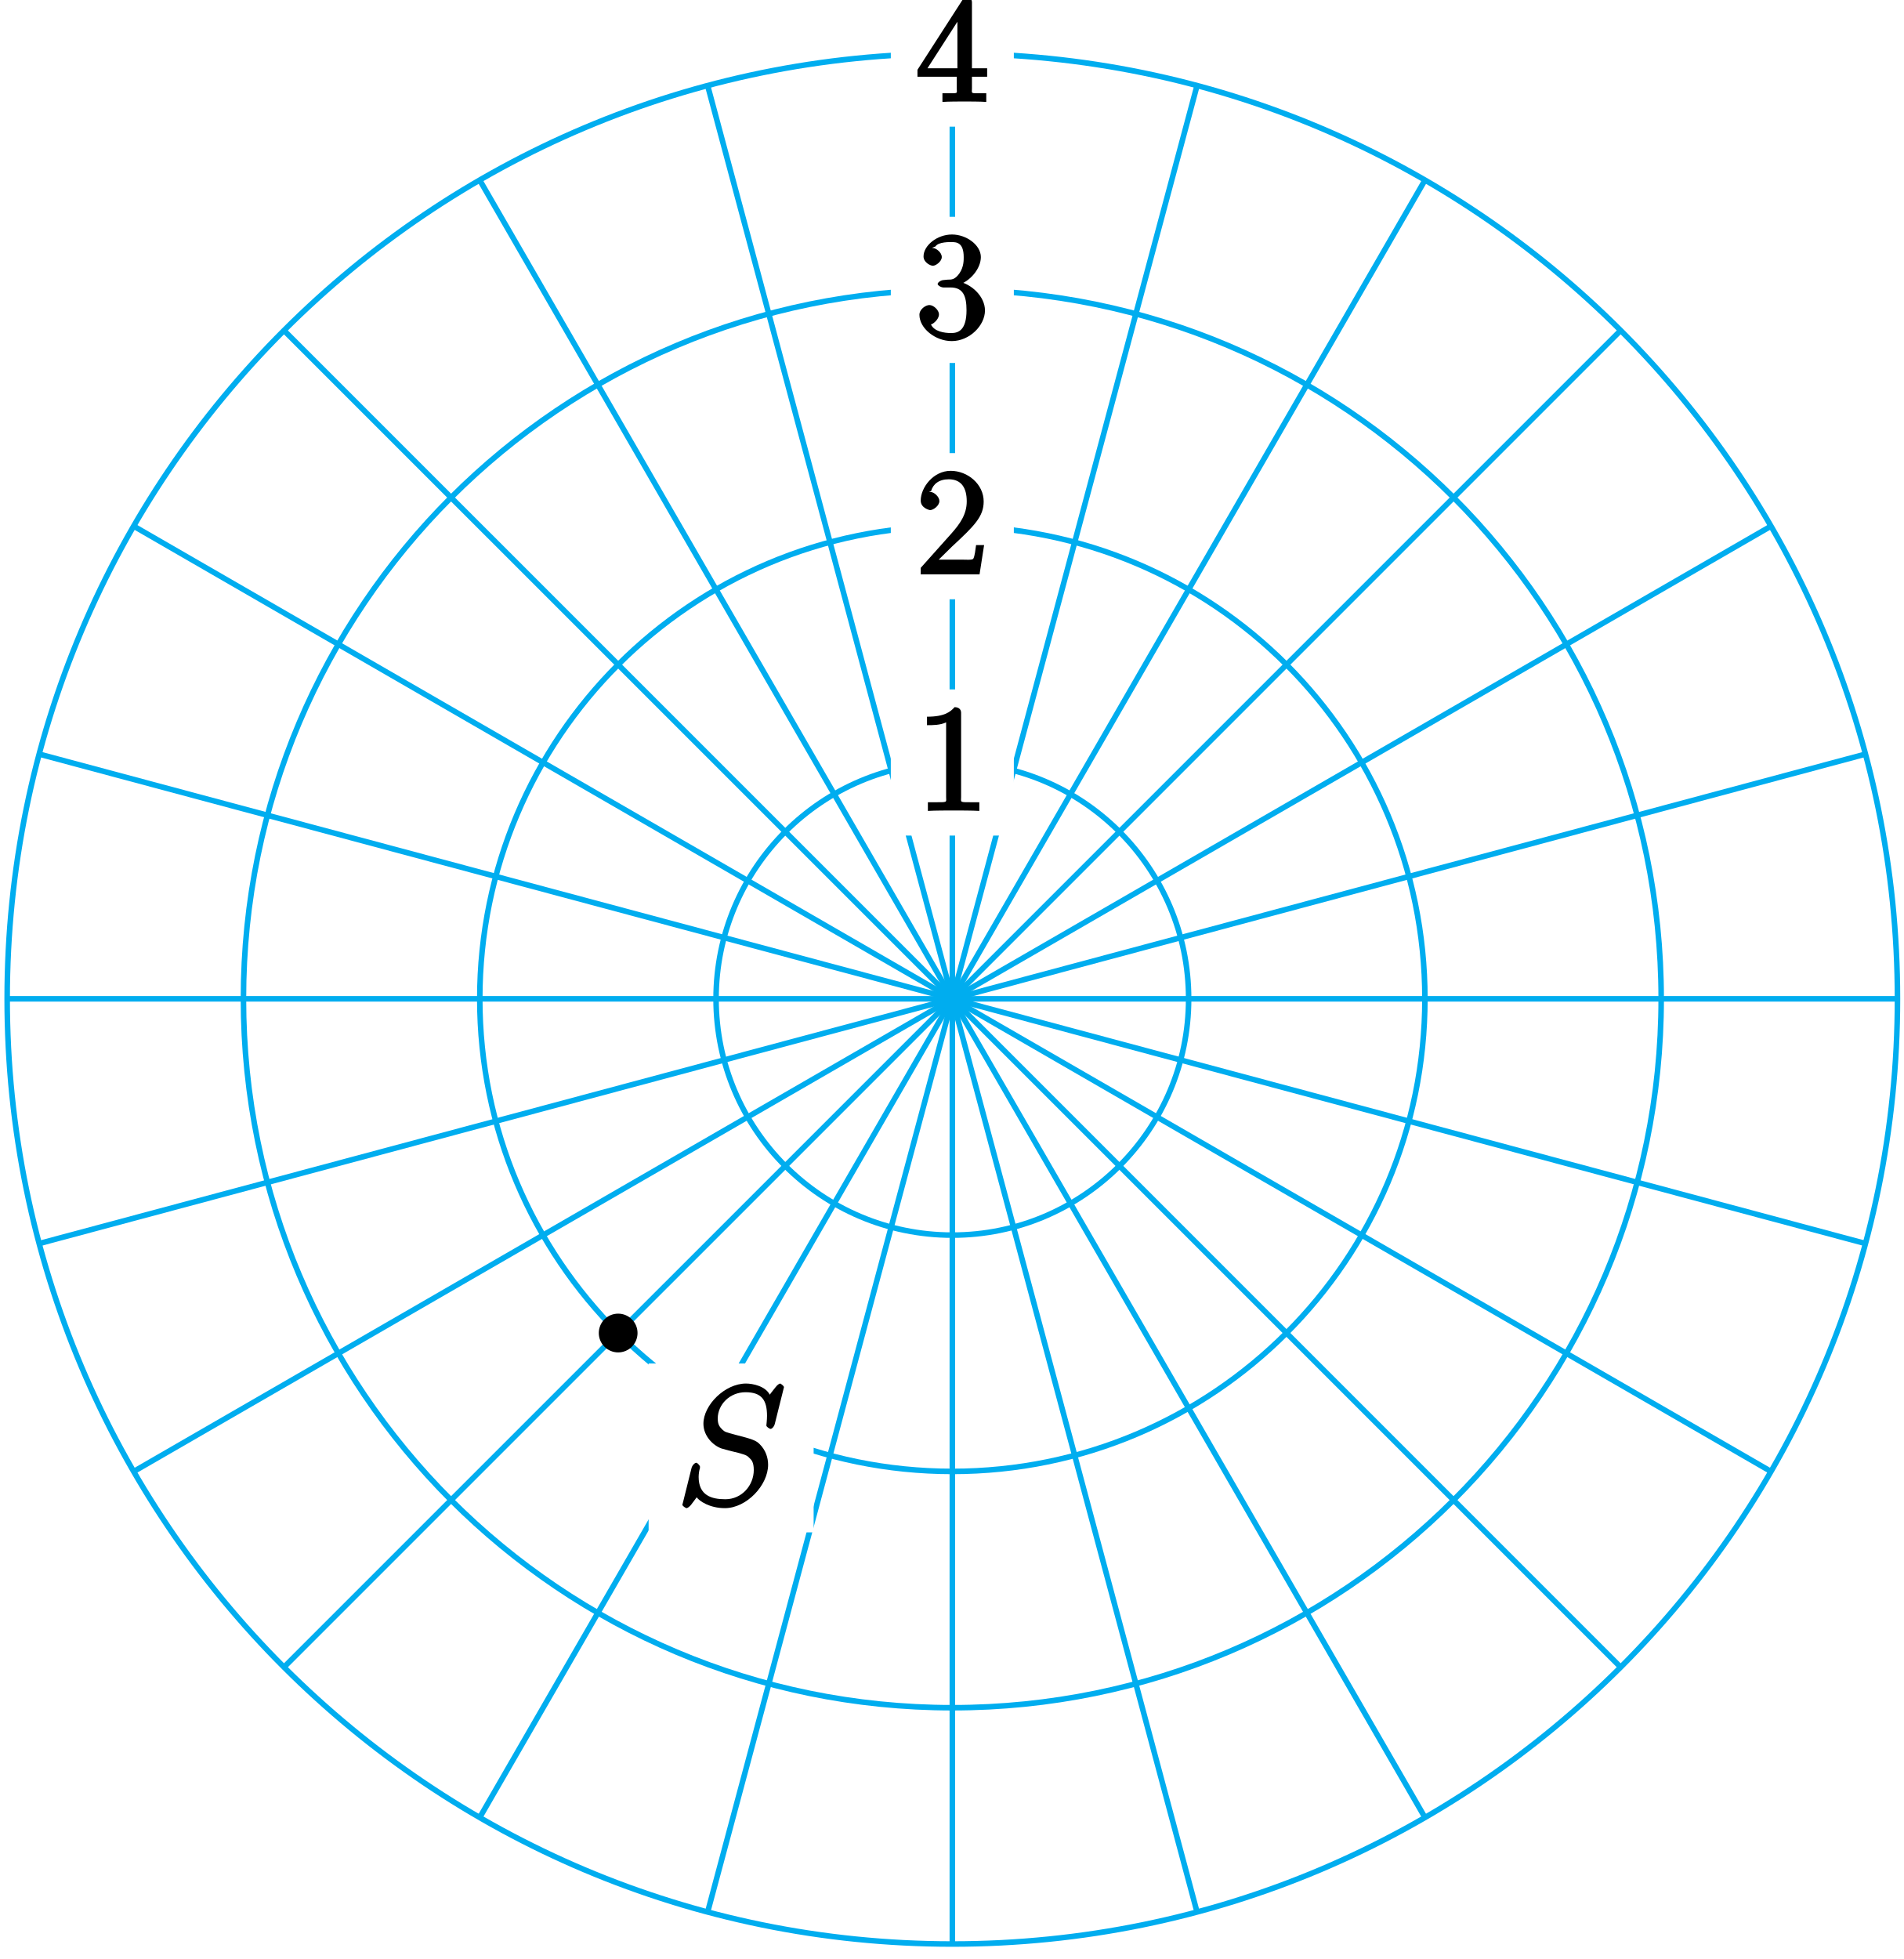
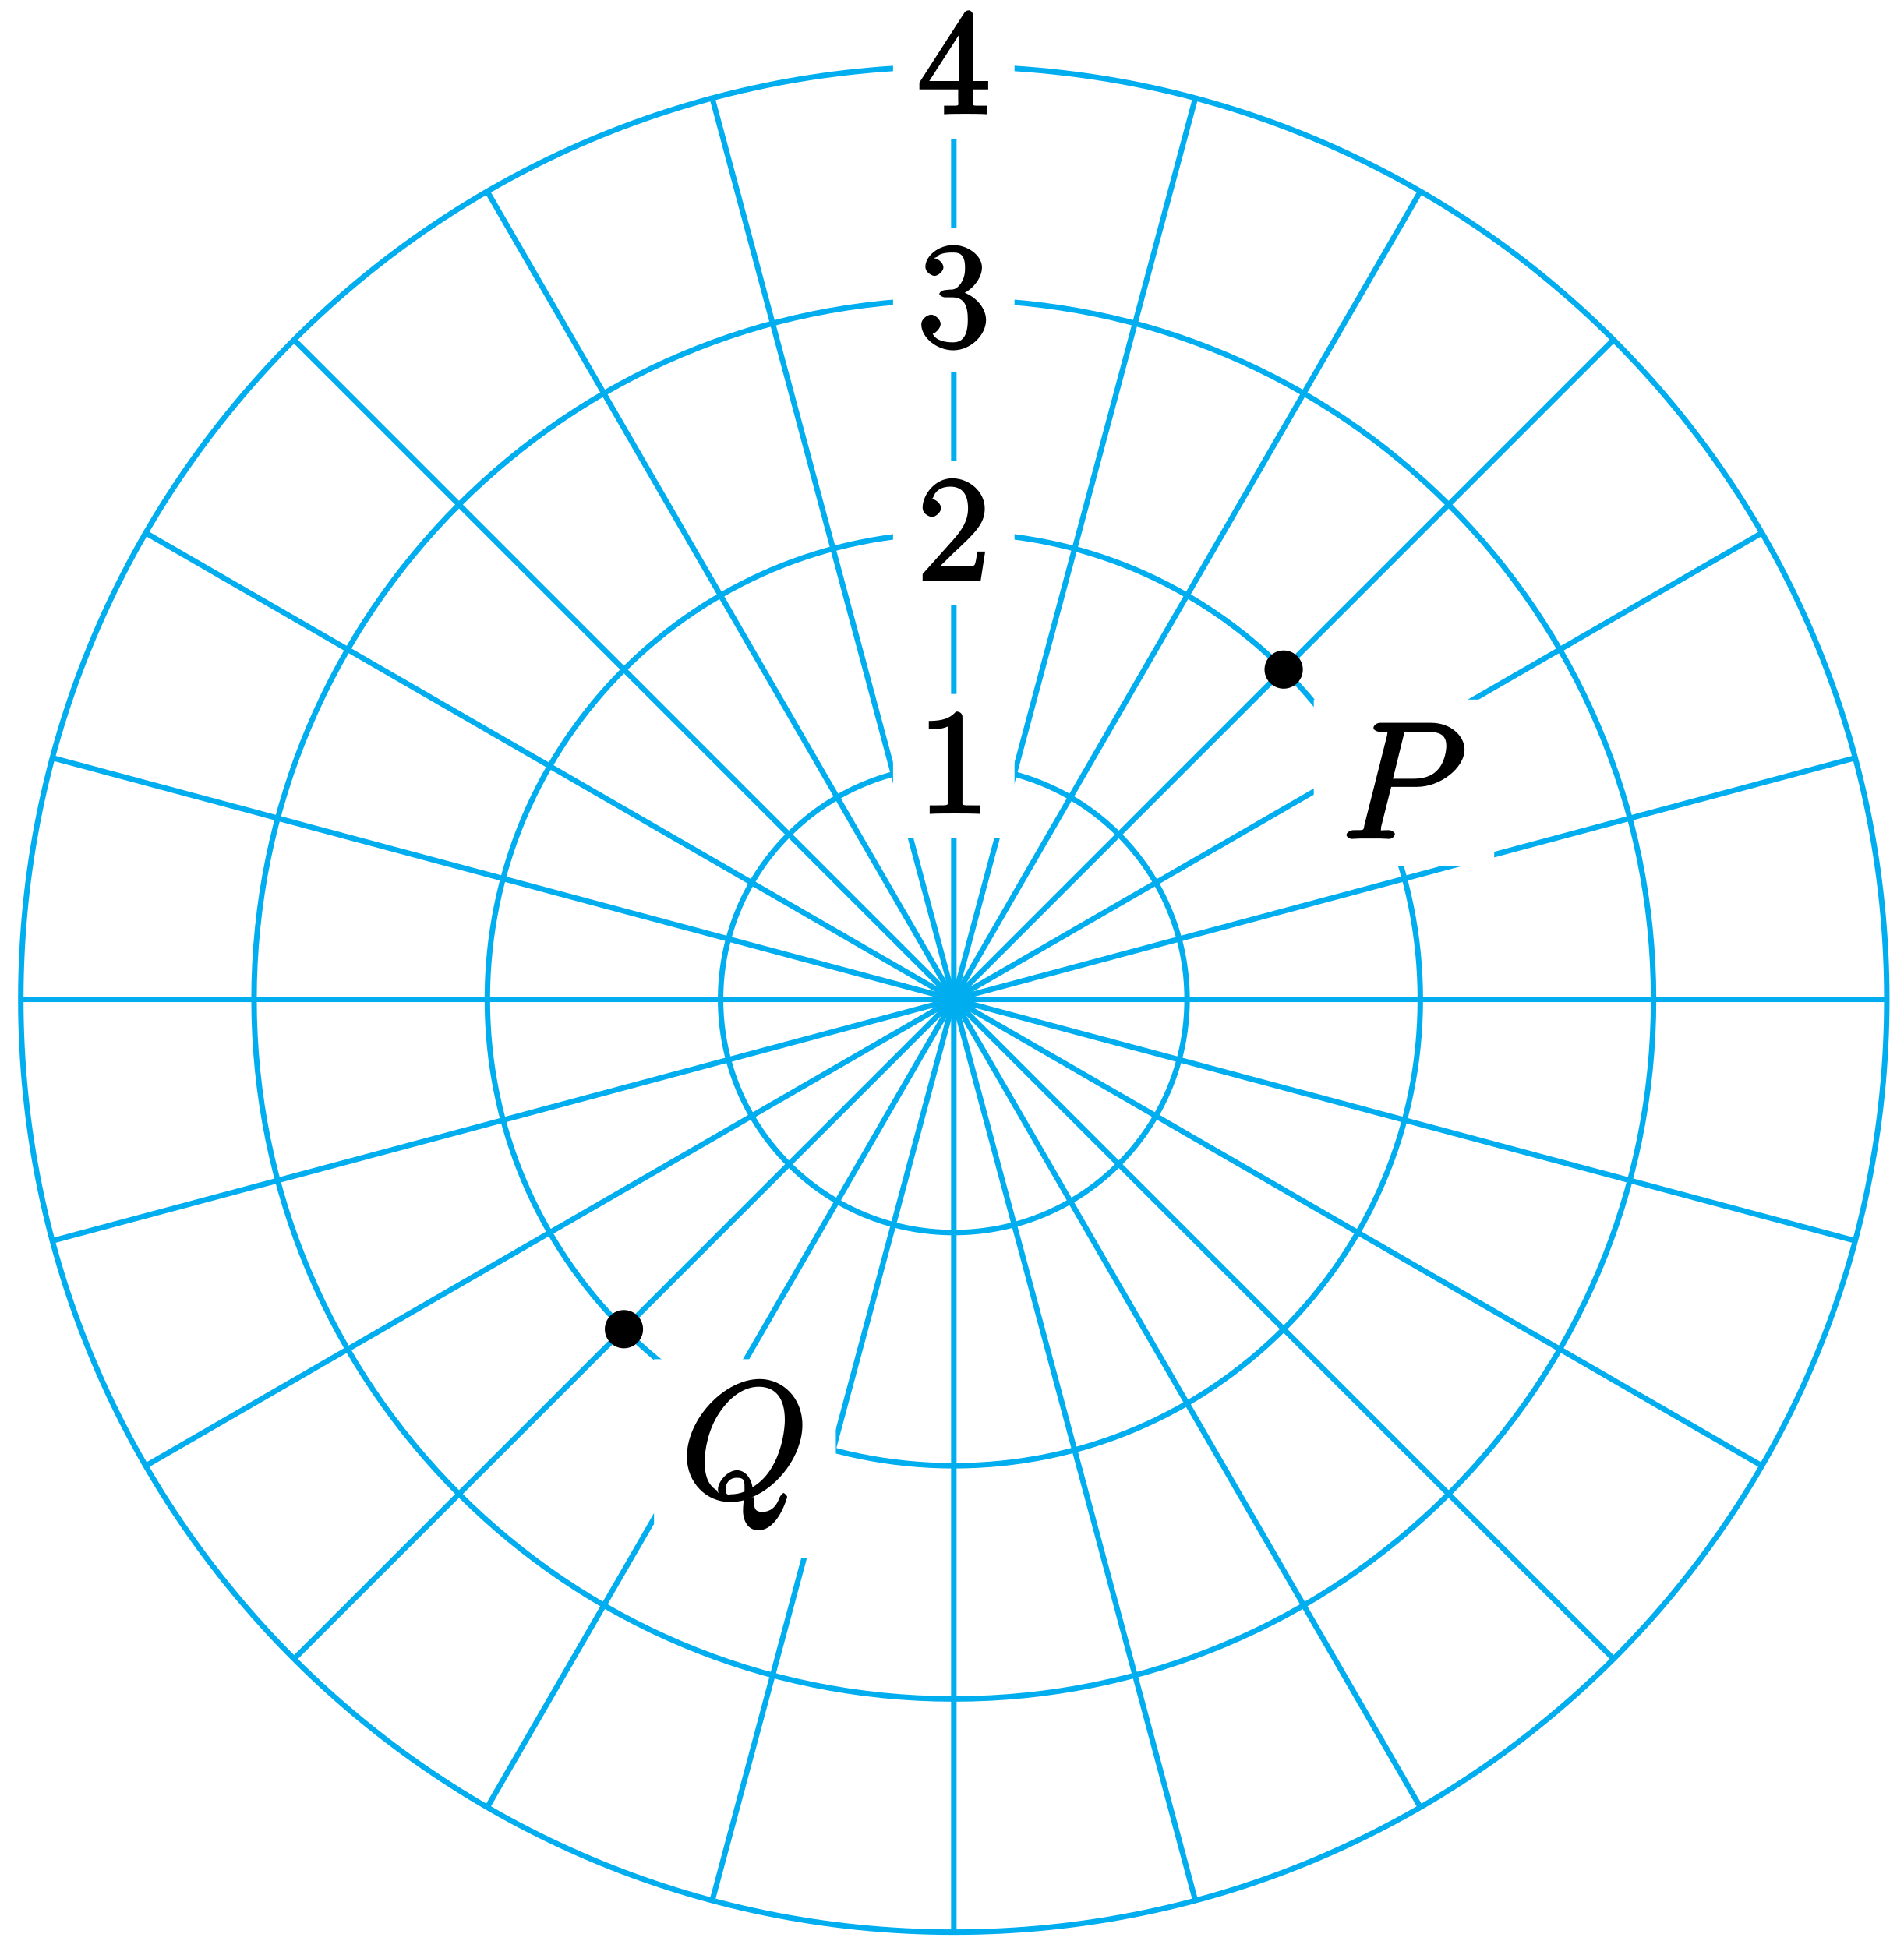
- <svg xmlns="http://www.w3.org/2000/svg" xmlns:xlink="http://www.w3.org/1999/xlink" width="137pt" height="141pt" viewBox="0 0 137 141" version="1.1">
+ <svg xmlns="http://www.w3.org/2000/svg" xmlns:xlink="http://www.w3.org/1999/xlink" width="138.8pt" height="142.075pt" viewBox="0 0 138.8 142.075" version="1.1">
  <defs>
    <g>
      <symbol overflow="visible" id="glyph0-0">
        <path style="stroke:none;" d="" />
      </symbol>
      <symbol overflow="visible" id="glyph0-1">
        <path style="stroke:none;" d="M 3.266 -7.047 C 3.266 -7.297 3.094 -7.453 2.797 -7.453 C 2.5 -7.125 2.094 -6.766 0.812 -6.766 L 0.812 -6.156 C 1.234 -6.156 1.766 -6.156 2.188 -6.359 L 2.188 -0.984 C 2.188 -0.594 2.328 -0.609 1.375 -0.609 L 0.875 -0.609 L 0.875 0.016 C 1.328 -0.016 2.375 -0.016 2.734 -0.016 C 3.094 -0.016 4.125 -0.016 4.578 0.016 L 4.578 -0.609 L 4.078 -0.609 C 3.125 -0.609 3.266 -0.594 3.266 -0.984 Z M 3.266 -7.047 " />
      </symbol>
      <symbol overflow="visible" id="glyph0-2">
        <path style="stroke:none;" d="M 4.734 -2.109 L 4.344 -2.109 C 4.297 -1.781 4.25 -1.297 4.141 -1.125 C 4.062 -1.016 3.578 -1.062 3.266 -1.062 L 1.266 -1.062 L 1.391 -0.812 C 1.672 -1.062 2.344 -1.75 2.609 -2 C 4.25 -3.516 4.891 -4.172 4.891 -5.25 C 4.891 -6.484 3.75 -7.453 2.516 -7.453 C 1.266 -7.453 0.359 -6.25 0.359 -5.312 C 0.359 -4.766 1 -4.625 1.031 -4.625 C 1.266 -4.625 1.703 -4.938 1.703 -5.281 C 1.703 -5.578 1.328 -5.938 1.031 -5.938 C 0.938 -5.938 0.922 -5.938 1.109 -6 C 1.25 -6.5 1.672 -6.844 2.375 -6.844 C 3.281 -6.844 3.672 -6.234 3.672 -5.25 C 3.672 -4.328 3.188 -3.641 2.578 -2.953 L 0.359 -0.469 L 0.359 0 L 4.594 0 L 4.922 -2.109 Z M 4.734 -2.109 " />
      </symbol>
      <symbol overflow="visible" id="glyph0-3">
        <path style="stroke:none;" d="M 1.984 -4.172 C 1.797 -4.156 1.578 -4 1.578 -3.891 C 1.578 -3.797 1.812 -3.641 2 -3.641 L 2.5 -3.641 C 3.406 -3.641 3.656 -3.031 3.656 -2 C 3.656 -0.594 3.094 -0.359 2.562 -0.359 C 2.047 -0.359 1.328 -0.469 1.094 -0.984 C 1.188 -0.969 1.672 -1.312 1.672 -1.703 C 1.672 -2.016 1.281 -2.375 0.984 -2.375 C 0.719 -2.375 0.266 -2.078 0.266 -1.672 C 0.266 -0.703 1.406 0.219 2.594 0.219 C 3.875 0.219 4.984 -0.906 4.984 -1.984 C 4.984 -2.984 4.031 -3.906 3 -4.094 L 3 -3.797 C 3.922 -4.062 4.688 -5 4.688 -5.828 C 4.688 -6.688 3.656 -7.453 2.609 -7.453 C 1.531 -7.453 0.562 -6.656 0.562 -5.875 C 0.562 -5.438 1.062 -5.203 1.234 -5.203 C 1.453 -5.203 1.875 -5.516 1.875 -5.828 C 1.875 -6.172 1.453 -6.484 1.219 -6.484 C 1.156 -6.484 1.125 -6.484 1.422 -6.594 C 1.625 -6.938 2.516 -6.906 2.578 -6.906 C 2.922 -6.906 3.453 -6.891 3.453 -5.828 C 3.453 -5.625 3.469 -5.141 3.156 -4.672 C 2.828 -4.203 2.594 -4.203 2.297 -4.203 Z M 1.984 -4.172 " />
      </symbol>
      <symbol overflow="visible" id="glyph0-4">
        <path style="stroke:none;" d="M 4.047 -7.156 C 4.047 -7.359 3.891 -7.562 3.734 -7.562 C 3.656 -7.562 3.484 -7.531 3.406 -7.391 L 0.125 -2.297 L 0.125 -1.797 L 2.953 -1.797 L 2.953 -0.969 C 2.953 -0.578 3.094 -0.609 2.312 -0.609 L 1.922 -0.609 L 1.922 0.016 C 2.344 -0.016 3.203 -0.016 3.5 -0.016 C 3.797 -0.016 4.656 -0.016 5.078 0.016 L 5.078 -0.609 L 4.688 -0.609 C 3.922 -0.609 4.047 -0.578 4.047 -0.969 L 4.047 -1.797 L 5.141 -1.797 L 5.141 -2.406 L 4.047 -2.406 Z M 3 -6.312 L 3 -2.406 L 0.844 -2.406 L 3.297 -6.219 Z M 3 -6.312 " />
      </symbol>
      <symbol overflow="visible" id="glyph1-0">
        <path style="stroke:none;" d="" />
      </symbol>
      <symbol overflow="visible" id="glyph1-1">
-         <path style="stroke:none;" d="M 7.75 -8.453 C 7.75 -8.562 7.5 -8.719 7.484 -8.719 C 7.438 -8.719 7.297 -8.656 7.156 -8.469 C 7.094 -8.391 6.594 -7.766 6.734 -7.906 C 6.422 -8.531 5.516 -8.719 5.016 -8.719 C 3.5 -8.719 1.953 -7.172 1.953 -5.828 C 1.953 -4.922 2.672 -4.25 3.25 -4.047 C 3.375 -4 4.094 -3.812 4.453 -3.734 C 5.062 -3.562 5.094 -3.547 5.344 -3.281 C 5.391 -3.234 5.578 -3.062 5.578 -2.5 C 5.578 -1.391 4.719 -0.391 3.531 -0.391 C 2.547 -0.391 1.609 -0.656 1.609 -2 C 1.609 -2.219 1.656 -2.516 1.703 -2.625 C 1.703 -2.672 1.703 -2.719 1.703 -2.75 C 1.703 -2.797 1.531 -3.016 1.438 -3.016 C 1.328 -3.016 1.141 -2.828 1.094 -2.625 L 0.484 -0.172 C 0.484 -0.172 0.438 -0.016 0.438 0 C 0.438 0.109 0.703 0.25 0.734 0.25 C 0.781 0.25 0.891 0.203 1.047 0.031 L 1.469 -0.531 C 1.656 -0.266 2.391 0.25 3.5 0.25 C 5.047 0.25 6.609 -1.391 6.609 -2.875 C 6.609 -3.375 6.438 -3.938 5.984 -4.375 C 5.734 -4.625 5.422 -4.734 4.312 -5.016 C 3.516 -5.234 3.516 -5.219 3.297 -5.422 C 3.094 -5.625 2.984 -5.797 2.984 -6.203 C 2.984 -7.203 3.844 -8.094 4.984 -8.094 C 6.156 -8.094 6.531 -7.516 6.531 -6.391 C 6.531 -6.078 6.484 -5.75 6.484 -5.703 C 6.484 -5.594 6.734 -5.453 6.781 -5.453 C 6.891 -5.453 7.047 -5.625 7.094 -5.828 Z M 7.75 -8.453 " />
+         <path style="stroke:none;" d="M 5.094 -0.078 C 7.141 -0.891 8.828 -3.219 8.828 -5.375 C 8.828 -7.344 7.391 -8.719 5.719 -8.719 C 3.156 -8.719 0.406 -5.812 0.406 -3.047 C 0.406 -1.172 1.812 0.25 3.547 0.25 C 3.953 0.25 4.344 0.188 4.547 0.125 C 4.5 0.641 4.5 0.703 4.5 0.938 C 4.5 1.281 4.656 2.312 5.625 2.312 C 7.047 2.312 7.719 -0.062 7.719 -0.125 C 7.719 -0.203 7.516 -0.406 7.453 -0.406 C 7.391 -0.406 7.203 -0.188 7.156 -0.062 C 6.891 0.688 6.438 0.969 5.922 0.969 C 5.312 0.969 5.312 0.703 5.266 -0.125 Z M 2.938 -0.438 C 2 -0.75 1.703 -1.594 1.703 -2.688 C 1.703 -3.531 1.953 -5.016 2.75 -6.219 C 3.641 -7.578 4.703 -8.156 5.641 -8.156 C 6.891 -8.156 7.547 -7.297 7.547 -5.734 C 7.547 -4.859 7.188 -2 5.188 -0.828 C 5.156 -1.188 4.828 -2.062 4.047 -2.062 C 3.391 -2.062 2.672 -1.25 2.672 -0.672 C 2.672 -0.531 2.766 -0.25 2.609 -0.531 Z M 4.75 -0.578 C 4.328 -0.375 3.953 -0.312 3.625 -0.312 C 3.5 -0.312 3.234 -0.156 3.234 -0.688 C 3.234 -1.109 3.5 -1.516 4.047 -1.516 C 4.641 -1.516 4.609 -1.25 4.609 -0.656 C 4.609 -0.578 4.609 -0.484 4.609 -0.5 Z M 4.75 -0.578 " />
+       </symbol>
+       <symbol overflow="visible" id="glyph1-2">
+         <path style="stroke:none;" d="M 3.531 -3.797 L 5.547 -3.797 C 7.203 -3.797 9 -5.156 9 -6.531 C 9 -7.453 8.062 -8.469 6.547 -8.469 L 2.859 -8.469 C 2.625 -8.469 2.359 -8.312 2.359 -8.078 C 2.359 -7.953 2.625 -7.812 2.812 -7.812 C 3.531 -7.812 3.375 -7.859 3.375 -7.734 C 3.375 -7.703 3.375 -7.641 3.328 -7.453 L 1.703 -1.031 C 1.609 -0.609 1.75 -0.641 0.906 -0.641 C 0.688 -0.641 0.391 -0.484 0.391 -0.281 C 0.391 -0.141 0.672 0 0.734 0 C 0.969 0 1.203 -0.031 1.438 -0.031 L 2.828 -0.031 C 3.062 -0.031 3.312 0 3.531 0 C 3.641 0 3.922 -0.141 3.922 -0.375 C 3.922 -0.484 3.656 -0.641 3.484 -0.641 C 2.766 -0.641 2.906 -0.578 2.906 -0.688 C 2.906 -0.75 2.922 -0.844 2.922 -0.891 L 3.656 -3.797 Z M 4.547 -7.5 C 4.656 -7.938 4.547 -7.812 5.016 -7.812 L 6.203 -7.812 C 7.094 -7.812 7.672 -7.672 7.672 -6.781 C 7.672 -6.469 7.562 -5.562 7.016 -5.016 C 6.812 -4.797 6.359 -4.391 5.266 -4.391 L 3.781 -4.391 Z M 4.547 -7.5 " />
      </symbol>
    </g>
+     <clipPath id="clip1">
+       <path d="M 63 49 L 138.801 49 L 138.801 79 L 63 79 Z M 63 49 " />
+     </clipPath>
+     <clipPath id="clip2">
+       <path d="M 46 67 L 76 67 L 76 142.074 L 46 142.074 Z M 46 67 " />
+     </clipPath>
+     <clipPath id="clip3">
+       <path d="M 63 67 L 93 67 L 93 142.074 L 63 142.074 Z M 63 67 " />
+     </clipPath>
+     <clipPath id="clip4">
+       <path d="M 63 67 L 138.801 67 L 138.801 97 L 63 97 Z M 63 67 " />
+     </clipPath>
+     <clipPath id="clip5">
+       <path d="M 0 0 L 138.801 0 L 138.801 142.074 L 0 142.074 Z M 0 0 " />
+     </clipPath>
  </defs>
  <g id="surface1">
-     <path style="fill:none;stroke-width:0.399;stroke-linecap:butt;stroke-linejoin:miter;stroke:rgb(0%,67.839%,93.729%);stroke-opacity:1;stroke-miterlimit:10;" d="M 0.001 -0.001 L 68.032 -0.001 " transform="matrix(1,0,0,-1,68.55,71.89)" />
-     <path style="fill:none;stroke-width:0.399;stroke-linecap:butt;stroke-linejoin:miter;stroke:rgb(0%,67.839%,93.729%);stroke-opacity:1;stroke-miterlimit:10;" d="M 0.001 -0.001 L 65.716 17.609 " transform="matrix(1,0,0,-1,68.55,71.89)" />
-     <path style="fill:none;stroke-width:0.399;stroke-linecap:butt;stroke-linejoin:miter;stroke:rgb(0%,67.839%,93.729%);stroke-opacity:1;stroke-miterlimit:10;" d="M 0.001 -0.001 L 58.919 34.015 " transform="matrix(1,0,0,-1,68.55,71.89)" />
-     <path style="fill:none;stroke-width:0.399;stroke-linecap:butt;stroke-linejoin:miter;stroke:rgb(0%,67.839%,93.729%);stroke-opacity:1;stroke-miterlimit:10;" d="M 0.001 -0.001 L 48.106 48.105 " transform="matrix(1,0,0,-1,68.55,71.89)" />
-     <path style="fill:none;stroke-width:0.399;stroke-linecap:butt;stroke-linejoin:miter;stroke:rgb(0%,67.839%,93.729%);stroke-opacity:1;stroke-miterlimit:10;" d="M 0.001 -0.001 L 34.016 58.917 " transform="matrix(1,0,0,-1,68.55,71.89)" />
-     <path style="fill:none;stroke-width:0.399;stroke-linecap:butt;stroke-linejoin:miter;stroke:rgb(0%,67.839%,93.729%);stroke-opacity:1;stroke-miterlimit:10;" d="M 0.001 -0.001 L 17.61 65.714 " transform="matrix(1,0,0,-1,68.55,71.89)" />
-     <path style="fill:none;stroke-width:0.399;stroke-linecap:butt;stroke-linejoin:miter;stroke:rgb(0%,67.839%,93.729%);stroke-opacity:1;stroke-miterlimit:10;" d="M 0.001 -0.001 L 0.001 68.035 " transform="matrix(1,0,0,-1,68.55,71.89)" />
-     <path style="fill:none;stroke-width:0.399;stroke-linecap:butt;stroke-linejoin:miter;stroke:rgb(0%,67.839%,93.729%);stroke-opacity:1;stroke-miterlimit:10;" d="M 0.001 -0.001 L -17.609 65.714 " transform="matrix(1,0,0,-1,68.55,71.89)" />
-     <path style="fill:none;stroke-width:0.399;stroke-linecap:butt;stroke-linejoin:miter;stroke:rgb(0%,67.839%,93.729%);stroke-opacity:1;stroke-miterlimit:10;" d="M 0.001 -0.001 L -34.015 58.917 " transform="matrix(1,0,0,-1,68.55,71.89)" />
-     <path style="fill:none;stroke-width:0.399;stroke-linecap:butt;stroke-linejoin:miter;stroke:rgb(0%,67.839%,93.729%);stroke-opacity:1;stroke-miterlimit:10;" d="M 0.001 -0.001 L -48.109 48.105 " transform="matrix(1,0,0,-1,68.55,71.89)" />
-     <path style="fill:none;stroke-width:0.399;stroke-linecap:butt;stroke-linejoin:miter;stroke:rgb(0%,67.839%,93.729%);stroke-opacity:1;stroke-miterlimit:10;" d="M 0.001 -0.001 L -58.917 34.015 " transform="matrix(1,0,0,-1,68.55,71.89)" />
-     <path style="fill:none;stroke-width:0.399;stroke-linecap:butt;stroke-linejoin:miter;stroke:rgb(0%,67.839%,93.729%);stroke-opacity:1;stroke-miterlimit:10;" d="M 0.001 -0.001 L -65.714 17.609 " transform="matrix(1,0,0,-1,68.55,71.89)" />
-     <path style="fill:none;stroke-width:0.399;stroke-linecap:butt;stroke-linejoin:miter;stroke:rgb(0%,67.839%,93.729%);stroke-opacity:1;stroke-miterlimit:10;" d="M 0.001 -0.001 L -68.034 -0.001 " transform="matrix(1,0,0,-1,68.55,71.89)" />
-     <path style="fill:none;stroke-width:0.399;stroke-linecap:butt;stroke-linejoin:miter;stroke:rgb(0%,67.839%,93.729%);stroke-opacity:1;stroke-miterlimit:10;" d="M 0.001 -0.001 L -65.714 -17.61 " transform="matrix(1,0,0,-1,68.55,71.89)" />
-     <path style="fill:none;stroke-width:0.399;stroke-linecap:butt;stroke-linejoin:miter;stroke:rgb(0%,67.839%,93.729%);stroke-opacity:1;stroke-miterlimit:10;" d="M 0.001 -0.001 L -58.917 -34.016 " transform="matrix(1,0,0,-1,68.55,71.89)" />
-     <path style="fill:none;stroke-width:0.399;stroke-linecap:butt;stroke-linejoin:miter;stroke:rgb(0%,67.839%,93.729%);stroke-opacity:1;stroke-miterlimit:10;" d="M 0.001 -0.001 L -48.109 -48.106 " transform="matrix(1,0,0,-1,68.55,71.89)" />
-     <path style="fill:none;stroke-width:0.399;stroke-linecap:butt;stroke-linejoin:miter;stroke:rgb(0%,67.839%,93.729%);stroke-opacity:1;stroke-miterlimit:10;" d="M 0.001 -0.001 L -34.015 -58.919 " transform="matrix(1,0,0,-1,68.55,71.89)" />
-     <path style="fill:none;stroke-width:0.399;stroke-linecap:butt;stroke-linejoin:miter;stroke:rgb(0%,67.839%,93.729%);stroke-opacity:1;stroke-miterlimit:10;" d="M 0.001 -0.001 L -17.609 -65.715 " transform="matrix(1,0,0,-1,68.55,71.89)" />
-     <path style="fill:none;stroke-width:0.399;stroke-linecap:butt;stroke-linejoin:miter;stroke:rgb(0%,67.839%,93.729%);stroke-opacity:1;stroke-miterlimit:10;" d="M 0.001 -0.001 L 0.001 -68.032 " transform="matrix(1,0,0,-1,68.55,71.89)" />
-     <path style="fill:none;stroke-width:0.399;stroke-linecap:butt;stroke-linejoin:miter;stroke:rgb(0%,67.839%,93.729%);stroke-opacity:1;stroke-miterlimit:10;" d="M 0.001 -0.001 L 17.61 -65.715 " transform="matrix(1,0,0,-1,68.55,71.89)" />
-     <path style="fill:none;stroke-width:0.399;stroke-linecap:butt;stroke-linejoin:miter;stroke:rgb(0%,67.839%,93.729%);stroke-opacity:1;stroke-miterlimit:10;" d="M 0.001 -0.001 L 34.016 -58.919 " transform="matrix(1,0,0,-1,68.55,71.89)" />
-     <path style="fill:none;stroke-width:0.399;stroke-linecap:butt;stroke-linejoin:miter;stroke:rgb(0%,67.839%,93.729%);stroke-opacity:1;stroke-miterlimit:10;" d="M 0.001 -0.001 L 48.106 -48.106 " transform="matrix(1,0,0,-1,68.55,71.89)" />
-     <path style="fill:none;stroke-width:0.399;stroke-linecap:butt;stroke-linejoin:miter;stroke:rgb(0%,67.839%,93.729%);stroke-opacity:1;stroke-miterlimit:10;" d="M 0.001 -0.001 L 58.919 -34.016 " transform="matrix(1,0,0,-1,68.55,71.89)" />
-     <path style="fill:none;stroke-width:0.399;stroke-linecap:butt;stroke-linejoin:miter;stroke:rgb(0%,67.839%,93.729%);stroke-opacity:1;stroke-miterlimit:10;" d="M 0.001 -0.001 L 65.716 -17.61 " transform="matrix(1,0,0,-1,68.55,71.89)" />
-     <path style="fill:none;stroke-width:0.399;stroke-linecap:butt;stroke-linejoin:miter;stroke:rgb(0%,67.839%,93.729%);stroke-opacity:1;stroke-miterlimit:10;" d="M 17.009 -0.001 C 17.009 9.394 9.395 17.007 0.001 17.007 C -9.394 17.007 -17.007 9.394 -17.007 -0.001 C -17.007 -9.395 -9.394 -17.008 0.001 -17.008 C 9.395 -17.008 17.009 -9.395 17.009 -0.001 Z M 17.009 -0.001 " transform="matrix(1,0,0,-1,68.55,71.89)" />
-     <path style=" stroke:none;fill-rule:nonzero;fill:rgb(100%,100%,100%);fill-opacity:1;" d="M 72.977 49.621 L 64.121 49.621 L 64.121 60.141 L 72.977 60.141 Z M 72.977 49.621 " />
+     <path style="fill:none;stroke-width:0.399;stroke-linecap:butt;stroke-linejoin:miter;stroke:rgb(0%,67.839%,93.729%);stroke-opacity:1;stroke-miterlimit:10;" d="M 0.001 -0.001 L 68.032 -0.001 " transform="matrix(1,0,0,-1,69.55,72.88576)" />
+     <g clip-path="url(#clip1)" clip-rule="nonzero">
+       <path style="fill:none;stroke-width:0.399;stroke-linecap:butt;stroke-linejoin:miter;stroke:rgb(0%,67.839%,93.729%);stroke-opacity:1;stroke-miterlimit:10;" d="M 0.001 -0.001 L 65.716 17.608 " transform="matrix(1,0,0,-1,69.55,72.88576)" />
+     </g>
+     <path style="fill:none;stroke-width:0.399;stroke-linecap:butt;stroke-linejoin:miter;stroke:rgb(0%,67.839%,93.729%);stroke-opacity:1;stroke-miterlimit:10;" d="M 0.001 -0.001 L 58.919 34.015 " transform="matrix(1,0,0,-1,69.55,72.88576)" />
+     <path style="fill:none;stroke-width:0.399;stroke-linecap:butt;stroke-linejoin:miter;stroke:rgb(0%,67.839%,93.729%);stroke-opacity:1;stroke-miterlimit:10;" d="M 0.001 -0.001 L 48.106 48.108 " transform="matrix(1,0,0,-1,69.55,72.88576)" />
+     <path style="fill:none;stroke-width:0.399;stroke-linecap:butt;stroke-linejoin:miter;stroke:rgb(0%,67.839%,93.729%);stroke-opacity:1;stroke-miterlimit:10;" d="M 0.001 -0.001 L 34.016 58.917 " transform="matrix(1,0,0,-1,69.55,72.88576)" />
+     <path style="fill:none;stroke-width:0.399;stroke-linecap:butt;stroke-linejoin:miter;stroke:rgb(0%,67.839%,93.729%);stroke-opacity:1;stroke-miterlimit:10;" d="M 0.001 -0.001 L 17.61 65.714 " transform="matrix(1,0,0,-1,69.55,72.88576)" />
+     <path style="fill:none;stroke-width:0.399;stroke-linecap:butt;stroke-linejoin:miter;stroke:rgb(0%,67.839%,93.729%);stroke-opacity:1;stroke-miterlimit:10;" d="M 0.001 -0.001 L 0.001 68.034 " transform="matrix(1,0,0,-1,69.55,72.88576)" />
+     <path style="fill:none;stroke-width:0.399;stroke-linecap:butt;stroke-linejoin:miter;stroke:rgb(0%,67.839%,93.729%);stroke-opacity:1;stroke-miterlimit:10;" d="M 0.001 -0.001 L -17.609 65.714 " transform="matrix(1,0,0,-1,69.55,72.88576)" />
+     <path style="fill:none;stroke-width:0.399;stroke-linecap:butt;stroke-linejoin:miter;stroke:rgb(0%,67.839%,93.729%);stroke-opacity:1;stroke-miterlimit:10;" d="M 0.001 -0.001 L -34.015 58.917 " transform="matrix(1,0,0,-1,69.55,72.88576)" />
+     <path style="fill:none;stroke-width:0.399;stroke-linecap:butt;stroke-linejoin:miter;stroke:rgb(0%,67.839%,93.729%);stroke-opacity:1;stroke-miterlimit:10;" d="M 0.001 -0.001 L -48.109 48.108 " transform="matrix(1,0,0,-1,69.55,72.88576)" />
+     <path style="fill:none;stroke-width:0.399;stroke-linecap:butt;stroke-linejoin:miter;stroke:rgb(0%,67.839%,93.729%);stroke-opacity:1;stroke-miterlimit:10;" d="M 0.001 -0.001 L -58.917 34.015 " transform="matrix(1,0,0,-1,69.55,72.88576)" />
+     <path style="fill:none;stroke-width:0.399;stroke-linecap:butt;stroke-linejoin:miter;stroke:rgb(0%,67.839%,93.729%);stroke-opacity:1;stroke-miterlimit:10;" d="M 0.001 -0.001 L -65.714 17.608 " transform="matrix(1,0,0,-1,69.55,72.88576)" />
+     <path style="fill:none;stroke-width:0.399;stroke-linecap:butt;stroke-linejoin:miter;stroke:rgb(0%,67.839%,93.729%);stroke-opacity:1;stroke-miterlimit:10;" d="M 0.001 -0.001 L -68.034 -0.001 " transform="matrix(1,0,0,-1,69.55,72.88576)" />
+     <path style="fill:none;stroke-width:0.399;stroke-linecap:butt;stroke-linejoin:miter;stroke:rgb(0%,67.839%,93.729%);stroke-opacity:1;stroke-miterlimit:10;" d="M 0.001 -0.001 L -65.714 -17.606 " transform="matrix(1,0,0,-1,69.55,72.88576)" />
+     <path style="fill:none;stroke-width:0.399;stroke-linecap:butt;stroke-linejoin:miter;stroke:rgb(0%,67.839%,93.729%);stroke-opacity:1;stroke-miterlimit:10;" d="M 0.001 -0.001 L -58.917 -34.017 " transform="matrix(1,0,0,-1,69.55,72.88576)" />
+     <path style="fill:none;stroke-width:0.399;stroke-linecap:butt;stroke-linejoin:miter;stroke:rgb(0%,67.839%,93.729%);stroke-opacity:1;stroke-miterlimit:10;" d="M 0.001 -0.001 L -48.109 -48.106 " transform="matrix(1,0,0,-1,69.55,72.88576)" />
+     <path style="fill:none;stroke-width:0.399;stroke-linecap:butt;stroke-linejoin:miter;stroke:rgb(0%,67.839%,93.729%);stroke-opacity:1;stroke-miterlimit:10;" d="M 0.001 -0.001 L -34.015 -58.919 " transform="matrix(1,0,0,-1,69.55,72.88576)" />
+     <g clip-path="url(#clip2)" clip-rule="nonzero">
+       <path style="fill:none;stroke-width:0.399;stroke-linecap:butt;stroke-linejoin:miter;stroke:rgb(0%,67.839%,93.729%);stroke-opacity:1;stroke-miterlimit:10;" d="M 0.001 -0.001 L -17.609 -65.716 " transform="matrix(1,0,0,-1,69.55,72.88576)" />
+     </g>
+     <path style="fill:none;stroke-width:0.399;stroke-linecap:butt;stroke-linejoin:miter;stroke:rgb(0%,67.839%,93.729%);stroke-opacity:1;stroke-miterlimit:10;" d="M 0.001 -0.001 L 0.001 -68.032 " transform="matrix(1,0,0,-1,69.55,72.88576)" />
+     <g clip-path="url(#clip3)" clip-rule="nonzero">
+       <path style="fill:none;stroke-width:0.399;stroke-linecap:butt;stroke-linejoin:miter;stroke:rgb(0%,67.839%,93.729%);stroke-opacity:1;stroke-miterlimit:10;" d="M 0.001 -0.001 L 17.61 -65.716 " transform="matrix(1,0,0,-1,69.55,72.88576)" />
+     </g>
+     <path style="fill:none;stroke-width:0.399;stroke-linecap:butt;stroke-linejoin:miter;stroke:rgb(0%,67.839%,93.729%);stroke-opacity:1;stroke-miterlimit:10;" d="M 0.001 -0.001 L 34.016 -58.919 " transform="matrix(1,0,0,-1,69.55,72.88576)" />
+     <path style="fill:none;stroke-width:0.399;stroke-linecap:butt;stroke-linejoin:miter;stroke:rgb(0%,67.839%,93.729%);stroke-opacity:1;stroke-miterlimit:10;" d="M 0.001 -0.001 L 48.106 -48.106 " transform="matrix(1,0,0,-1,69.55,72.88576)" />
+     <path style="fill:none;stroke-width:0.399;stroke-linecap:butt;stroke-linejoin:miter;stroke:rgb(0%,67.839%,93.729%);stroke-opacity:1;stroke-miterlimit:10;" d="M 0.001 -0.001 L 58.919 -34.017 " transform="matrix(1,0,0,-1,69.55,72.88576)" />
+     <g clip-path="url(#clip4)" clip-rule="nonzero">
+       <path style="fill:none;stroke-width:0.399;stroke-linecap:butt;stroke-linejoin:miter;stroke:rgb(0%,67.839%,93.729%);stroke-opacity:1;stroke-miterlimit:10;" d="M 0.001 -0.001 L 65.716 -17.606 " transform="matrix(1,0,0,-1,69.55,72.88576)" />
+     </g>
+     <path style="fill:none;stroke-width:0.399;stroke-linecap:butt;stroke-linejoin:miter;stroke:rgb(0%,67.839%,93.729%);stroke-opacity:1;stroke-miterlimit:10;" d="M 17.009 -0.001 C 17.009 9.394 9.395 17.007 0.001 17.007 C -9.394 17.007 -17.007 9.394 -17.007 -0.001 C -17.007 -9.392 -9.394 -17.009 0.001 -17.009 C 9.395 -17.009 17.009 -9.392 17.009 -0.001 Z M 17.009 -0.001 " transform="matrix(1,0,0,-1,69.55,72.88576)" />
+     <path style=" stroke:none;fill-rule:nonzero;fill:rgb(100%,100%,100%);fill-opacity:1;" d="M 73.977 50.617 L 65.121 50.617 L 65.121 61.137 L 73.977 61.137 Z M 73.977 50.617 " />
    <g style="fill:rgb(0%,0%,0%);fill-opacity:1;">
-       <use xlink:href="#glyph0-1" x="65.915" y="58.351" />
+       <use xlink:href="#glyph0-1" x="66.915" y="59.347" />
    </g>
-     <path style="fill:none;stroke-width:0.399;stroke-linecap:butt;stroke-linejoin:miter;stroke:rgb(0%,67.839%,93.729%);stroke-opacity:1;stroke-miterlimit:10;" d="M 34.016 -0.001 C 34.016 18.788 18.786 34.015 0.001 34.015 C -18.788 34.015 -34.015 18.788 -34.015 -0.001 C -34.015 -18.786 -18.788 -34.016 0.001 -34.016 C 18.786 -34.016 34.016 -18.786 34.016 -0.001 Z M 34.016 -0.001 " transform="matrix(1,0,0,-1,68.55,71.89)" />
-     <path style=" stroke:none;fill-rule:nonzero;fill:rgb(100%,100%,100%);fill-opacity:1;" d="M 72.977 32.613 L 64.121 32.613 L 64.121 43.133 L 72.977 43.133 Z M 72.977 32.613 " />
+     <path style="fill:none;stroke-width:0.399;stroke-linecap:butt;stroke-linejoin:miter;stroke:rgb(0%,67.839%,93.729%);stroke-opacity:1;stroke-miterlimit:10;" d="M 34.016 -0.001 C 34.016 18.788 18.786 34.015 0.001 34.015 C -18.788 34.015 -34.015 18.788 -34.015 -0.001 C -34.015 -18.786 -18.788 -34.017 0.001 -34.017 C 18.786 -34.017 34.016 -18.786 34.016 -0.001 Z M 34.016 -0.001 " transform="matrix(1,0,0,-1,69.55,72.88576)" />
+     <path style=" stroke:none;fill-rule:nonzero;fill:rgb(100%,100%,100%);fill-opacity:1;" d="M 73.977 33.609 L 65.121 33.609 L 65.121 44.129 L 73.977 44.129 Z M 73.977 33.609 " />
    <g style="fill:rgb(0%,0%,0%);fill-opacity:1;">
-       <use xlink:href="#glyph0-2" x="65.915" y="41.341" />
+       <use xlink:href="#glyph0-2" x="66.915" y="42.337" />
    </g>
-     <path style="fill:none;stroke-width:0.399;stroke-linecap:butt;stroke-linejoin:miter;stroke:rgb(0%,67.839%,93.729%);stroke-opacity:1;stroke-miterlimit:10;" d="M 51.024 -0.001 C 51.024 28.179 28.18 51.027 0.001 51.027 C -28.179 51.027 -51.027 28.179 -51.027 -0.001 C -51.027 -28.18 -28.179 -51.024 0.001 -51.024 C 28.18 -51.024 51.024 -28.18 51.024 -0.001 Z M 51.024 -0.001 " transform="matrix(1,0,0,-1,68.55,71.89)" />
-     <path style=" stroke:none;fill-rule:nonzero;fill:rgb(100%,100%,100%);fill-opacity:1;" d="M 72.977 15.605 L 64.121 15.605 L 64.121 26.125 L 72.977 26.125 Z M 72.977 15.605 " />
+     <path style="fill:none;stroke-width:0.399;stroke-linecap:butt;stroke-linejoin:miter;stroke:rgb(0%,67.839%,93.729%);stroke-opacity:1;stroke-miterlimit:10;" d="M 51.024 -0.001 C 51.024 28.179 28.18 51.026 0.001 51.026 C -28.179 51.026 -51.027 28.179 -51.027 -0.001 C -51.027 -28.181 -28.179 -51.024 0.001 -51.024 C 28.18 -51.024 51.024 -28.181 51.024 -0.001 Z M 51.024 -0.001 " transform="matrix(1,0,0,-1,69.55,72.88576)" />
+     <path style=" stroke:none;fill-rule:nonzero;fill:rgb(100%,100%,100%);fill-opacity:1;" d="M 73.977 16.602 L 65.121 16.602 L 65.121 27.121 L 73.977 27.121 Z M 73.977 16.602 " />
    <g style="fill:rgb(0%,0%,0%);fill-opacity:1;">
-       <use xlink:href="#glyph0-3" x="65.915" y="24.331" />
+       <use xlink:href="#glyph0-3" x="66.915" y="25.327" />
    </g>
-     <path style="fill:none;stroke-width:0.399;stroke-linecap:butt;stroke-linejoin:miter;stroke:rgb(0%,67.839%,93.729%);stroke-opacity:1;stroke-miterlimit:10;" d="M 68.032 -0.001 C 68.032 37.574 37.575 68.035 0.001 68.035 C -37.573 68.035 -68.034 37.574 -68.034 -0.001 C -68.034 -37.575 -37.573 -68.032 0.001 -68.032 C 37.575 -68.032 68.032 -37.575 68.032 -0.001 Z M 68.032 -0.001 " transform="matrix(1,0,0,-1,68.55,71.89)" />
-     <path style=" stroke:none;fill-rule:nonzero;fill:rgb(100%,100%,100%);fill-opacity:1;" d="M 72.977 -1.402 L 64.121 -1.402 L 64.121 9.117 L 72.977 9.117 Z M 72.977 -1.402 " />
+     <g clip-path="url(#clip5)" clip-rule="nonzero">
+       <path style="fill:none;stroke-width:0.399;stroke-linecap:butt;stroke-linejoin:miter;stroke:rgb(0%,67.839%,93.729%);stroke-opacity:1;stroke-miterlimit:10;" d="M 68.032 -0.001 C 68.032 37.573 37.575 68.034 0.001 68.034 C -37.573 68.034 -68.034 37.573 -68.034 -0.001 C -68.034 -37.575 -37.573 -68.032 0.001 -68.032 C 37.575 -68.032 68.032 -37.575 68.032 -0.001 Z M 68.032 -0.001 " transform="matrix(1,0,0,-1,69.55,72.88576)" />
+     </g>
+     <path style=" stroke:none;fill-rule:nonzero;fill:rgb(100%,100%,100%);fill-opacity:1;" d="M 73.977 -0.406 L 65.121 -0.406 L 65.121 10.113 L 73.977 10.113 Z M 73.977 -0.406 " />
    <g style="fill:rgb(0%,0%,0%);fill-opacity:1;">
-       <use xlink:href="#glyph0-4" x="65.915" y="7.321" />
+       <use xlink:href="#glyph0-4" x="66.915" y="8.317" />
    </g>
-     <path style="fill-rule:nonzero;fill:rgb(0%,0%,0%);fill-opacity:1;stroke-width:0.399;stroke-linecap:butt;stroke-linejoin:miter;stroke:rgb(0%,0%,0%);stroke-opacity:1;stroke-miterlimit:10;" d="M -22.859 -24.055 C -22.859 -23.395 -23.394 -22.86 -24.054 -22.86 C -24.714 -22.86 -25.249 -23.395 -25.249 -24.055 C -25.249 -24.715 -24.714 -25.251 -24.054 -25.251 C -23.394 -25.251 -22.859 -24.715 -22.859 -24.055 Z M -22.859 -24.055 " transform="matrix(1,0,0,-1,68.55,71.89)" />
-     <path style=" stroke:none;fill-rule:nonzero;fill:rgb(100%,100%,100%);fill-opacity:1;" d="M 46.688 110.293 L 58.566 110.293 L 58.566 98.137 L 46.688 98.137 Z M 46.688 110.293 " />
+     <path style="fill-rule:nonzero;fill:rgb(0%,0%,0%);fill-opacity:1;stroke-width:0.399;stroke-linecap:butt;stroke-linejoin:miter;stroke:rgb(0%,0%,0%);stroke-opacity:1;stroke-miterlimit:10;" d="M -22.859 -24.056 C -22.859 -23.395 -23.394 -22.86 -24.054 -22.86 C -24.714 -22.86 -25.249 -23.395 -25.249 -24.056 C -25.249 -24.716 -24.714 -25.251 -24.054 -25.251 C -23.394 -25.251 -22.859 -24.716 -22.859 -24.056 Z M -22.859 -24.056 " transform="matrix(1,0,0,-1,69.55,72.88576)" />
+     <path style=" stroke:none;fill-rule:nonzero;fill:rgb(100%,100%,100%);fill-opacity:1;" d="M 47.688 113.613 L 60.945 113.613 L 60.945 99.133 L 47.688 99.133 Z M 47.688 113.613 " />
    <g style="fill:rgb(0%,0%,0%);fill-opacity:1;">
-       <use xlink:href="#glyph1-1" x="48.68" y="108.3" />
+       <use xlink:href="#glyph1-1" x="49.68" y="109.296" />
+     </g>
+     <path style="fill-rule:nonzero;fill:rgb(0%,0%,0%);fill-opacity:1;stroke-width:0.399;stroke-linecap:butt;stroke-linejoin:miter;stroke:rgb(0%,0%,0%);stroke-opacity:1;stroke-miterlimit:10;" d="M 25.251 24.054 C 25.251 24.714 24.712 25.249 24.052 25.249 C 23.391 25.249 22.856 24.714 22.856 24.054 C 22.856 23.394 23.391 22.858 24.052 22.858 C 24.712 22.858 25.251 23.394 25.251 24.054 Z M 25.251 24.054 " transform="matrix(1,0,0,-1,69.55,72.88576)" />
+     <path style=" stroke:none;fill-rule:nonzero;fill:rgb(100%,100%,100%);fill-opacity:1;" d="M 95.797 63.18 L 108.953 63.18 L 108.953 51.023 L 95.797 51.023 Z M 95.797 63.18 " />
+     <g style="fill:rgb(0%,0%,0%);fill-opacity:1;">
+       <use xlink:href="#glyph1-2" x="97.79" y="61.186" />
    </g>
  </g>
</svg>
